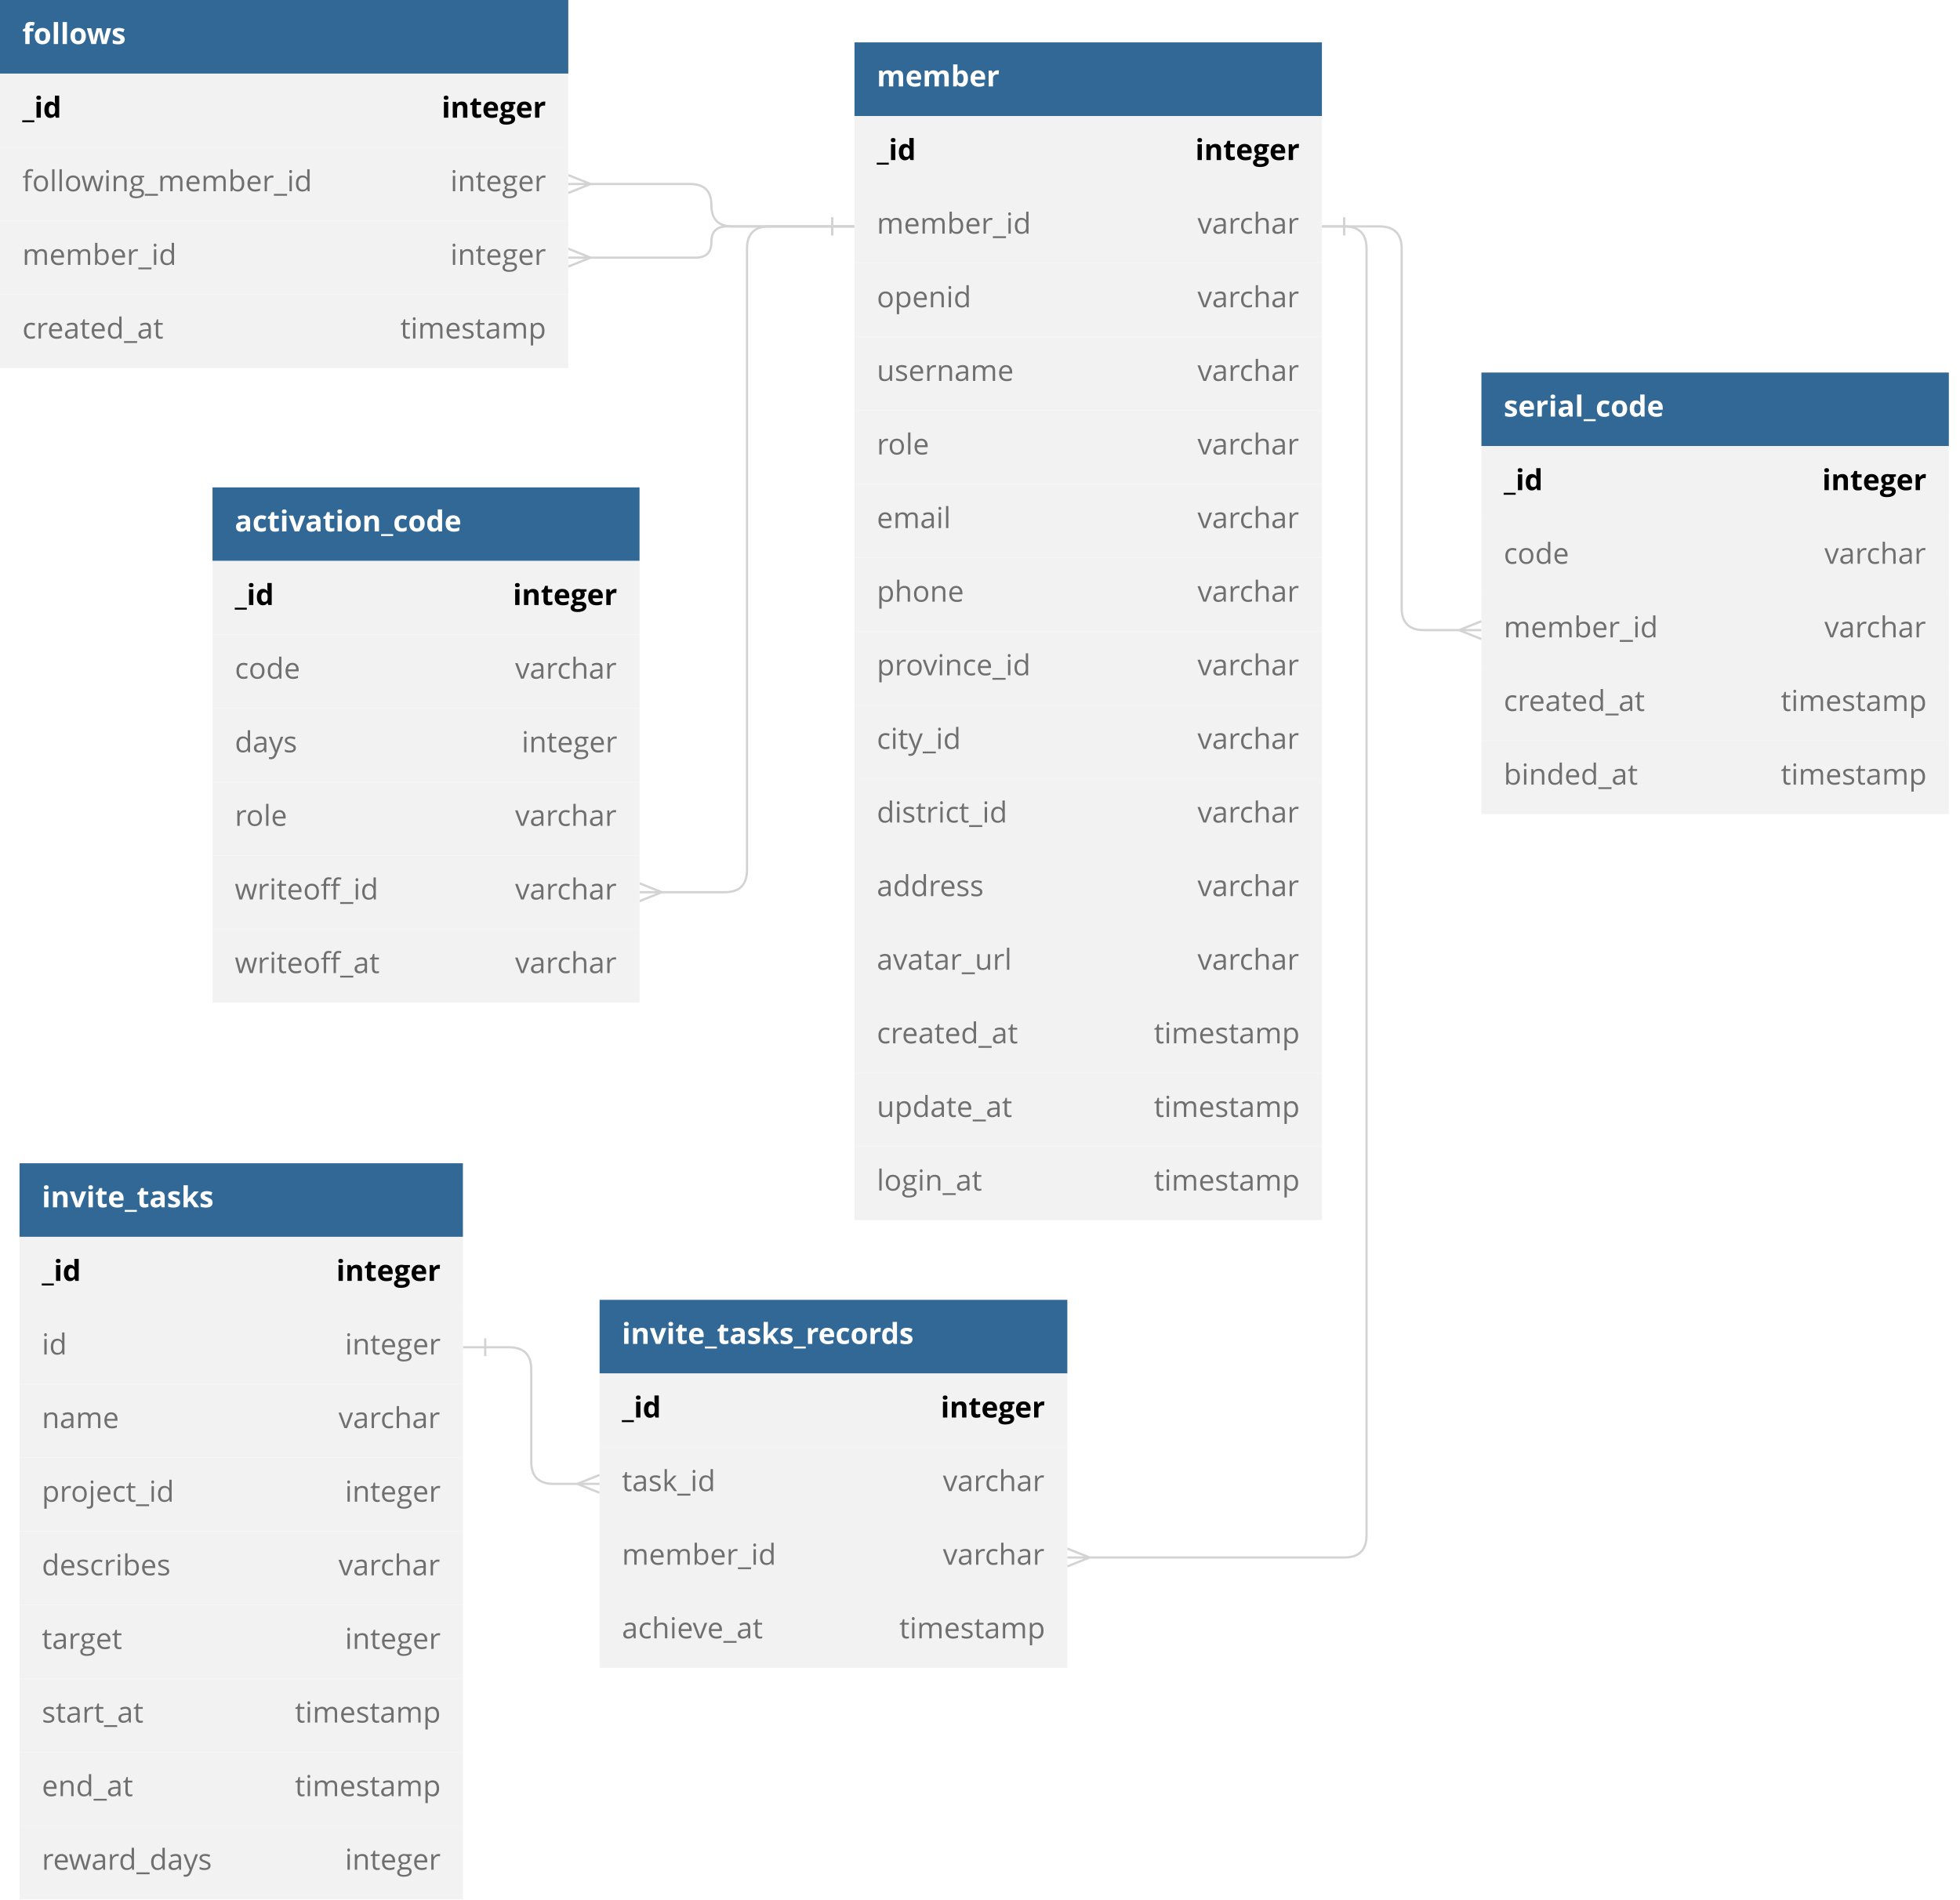
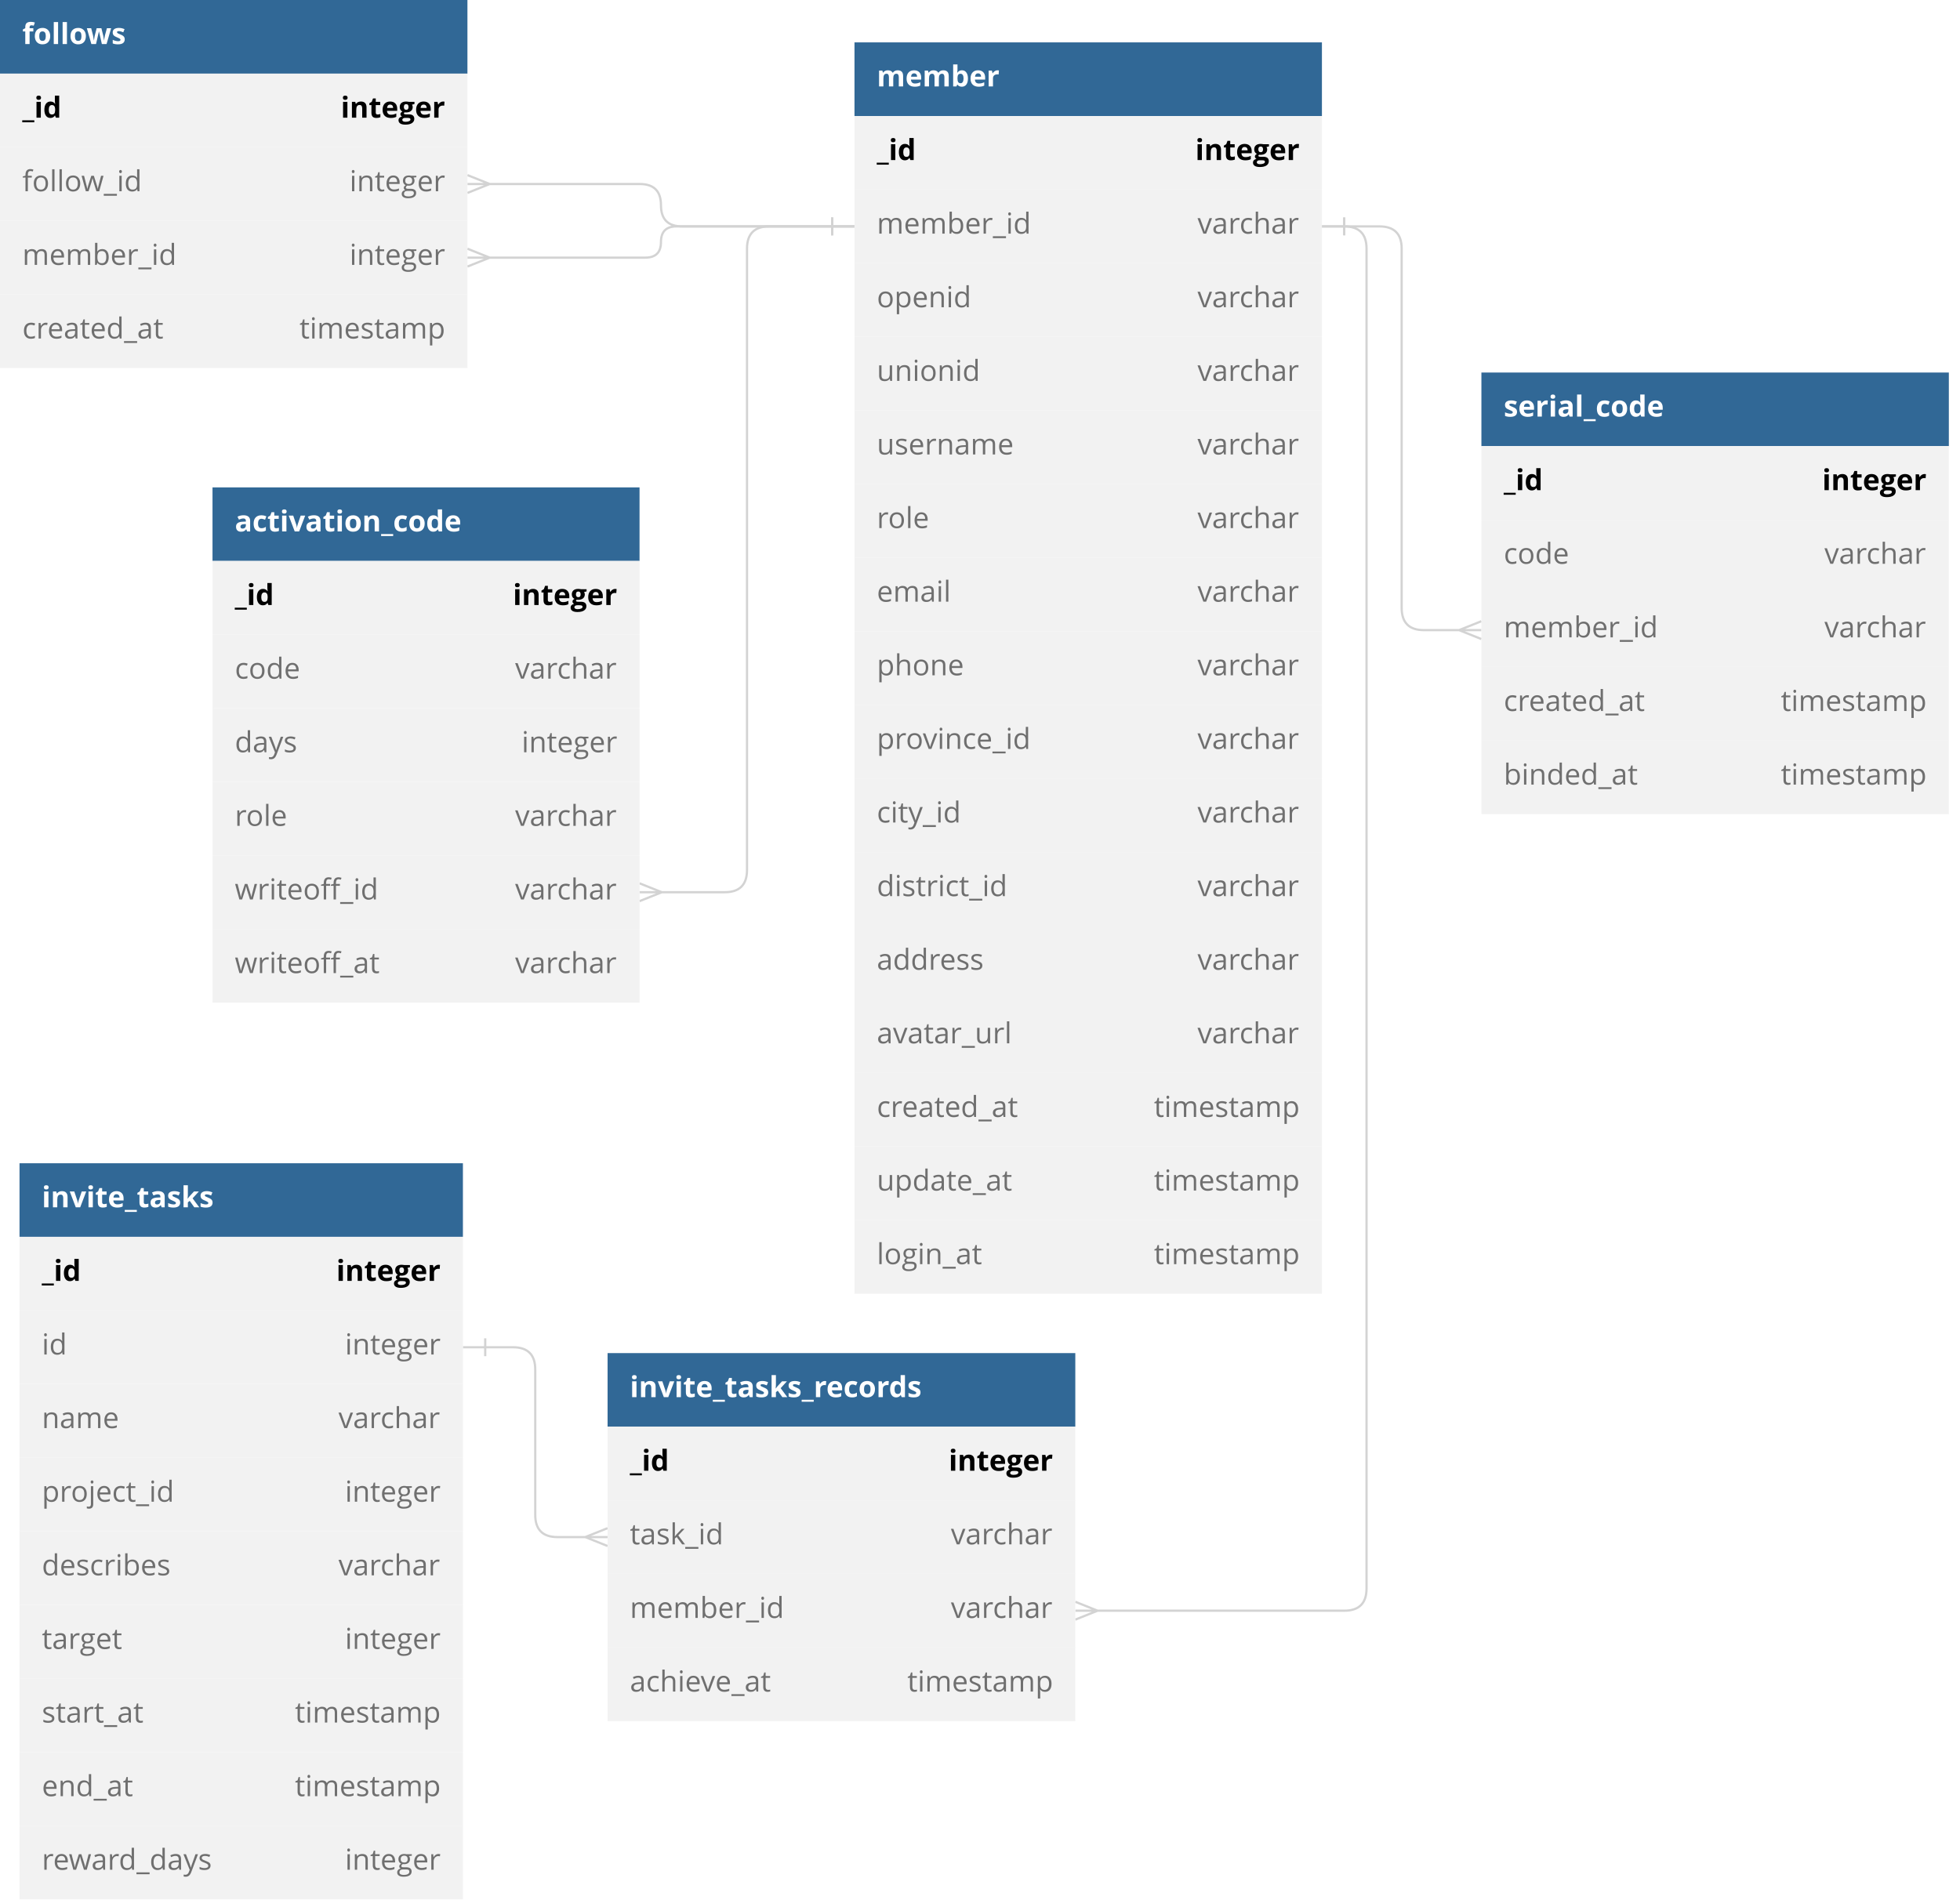
<svg xmlns="http://www.w3.org/2000/svg" version="1.1" width="878.515" height="851.5">
-   <svg x="250.717" y="60.5" width="145.283" height="67">
-     <path d="M4,22L58.642,22Q68.142,22,68.142,31.5L68.142,31.5Q68.142,41,77.642,41L132.283,41L77.642,41Q68.142,41,68.142,31.5L68.142,31.5Q68.142,22,58.642,22L4,22L4,22M4,18L14,22L4,26M122.283,37L122.283,45" fill="none" stroke="#D3D3D3" stroke-width="1" />
+   <svg x="205.515" y="60.5" width="190.485" height="67">
+     <path d="M4,22L81.242,22Q90.742,22,90.742,31.5L90.742,31.5Q90.742,41,100.242,41L177.485,41L100.242,41Q90.742,41,90.742,31.5L90.742,31.5Q90.742,22,81.242,22L4,22L4,22M4,18L14,22L4,26M167.485,37L167.485,45" fill="none" stroke="#D3D3D3" stroke-width="1" />
    <text x="7" y="19" style="font-family: &quot;Open Sans&quot;, sans-serif; font-size: 14px; font-weight: normal; fill: transparent;">*</text>
-     <text x="121.278" y="38" style="font-family: &quot;Open Sans&quot;, sans-serif; font-size: 14px; font-weight: normal; fill: transparent;">1</text>
-   </svg>
-   <svg x="250.717" y="79.5" width="145.283" height="62">
-     <path d="M4,36L61.142,36Q68.142,36,68.142,29L68.142,29Q68.142,22,75.142,22L132.283,22L75.142,22Q68.142,22,68.142,29L68.142,29Q68.142,36,61.142,36L4,36L4,36M4,32L14,36L4,40M122.283,18L122.283,26" fill="none" stroke="#D3D3D3" stroke-width="1" />
+     <text x="166.48" y="38" style="font-family: &quot;Open Sans&quot;, sans-serif; font-size: 14px; font-weight: normal; fill: transparent;">1</text>
+   </svg>
+   <svg x="205.515" y="79.5" width="190.485" height="62">
+     <path d="M4,36L83.742,36Q90.742,36,90.742,29L90.742,29Q90.742,22,97.742,22L177.485,22L97.742,22Q90.742,22,90.742,29L90.742,29Q90.742,36,83.742,36L4,36L4,36M4,32L14,36L4,40M167.485,18L167.485,26" fill="none" stroke="#D3D3D3" stroke-width="1" />
    <text x="7" y="33" style="font-family: &quot;Open Sans&quot;, sans-serif; font-size: 14px; font-weight: normal; fill: transparent;">*</text>
-     <text x="121.278" y="19" style="font-family: &quot;Open Sans&quot;, sans-serif; font-size: 14px; font-weight: normal; fill: transparent;">1</text>
+     <text x="166.48" y="19" style="font-family: &quot;Open Sans&quot;, sans-serif; font-size: 14px; font-weight: normal; fill: transparent;">1</text>
  </svg>
  <svg x="588.515" y="79.5" width="88.485" height="229">
    <path d="M4,22L29.742,22Q39.742,22,39.742,32L39.742,193Q39.742,203,49.742,203L75.485,203L49.742,203Q39.742,203,39.742,193L39.742,32Q39.742,22,29.742,22L4,22L4,22M14,18L14,26M75.485,199L65.485,203L75.485,207" fill="none" stroke="#D3D3D3" stroke-width="1" />
    <text x="7" y="19" style="font-family: &quot;Open Sans&quot;, sans-serif; font-size: 14px; font-weight: normal; fill: transparent;">1</text>
    <text x="64.774" y="200" style="font-family: &quot;Open Sans&quot;, sans-serif; font-size: 14px; font-weight: normal; fill: transparent;">*</text>
  </svg>
  <svg x="282.655" y="79.5" width="113.345" height="346.5">
    <path d="M4,320.5L42.172,320.5Q52.172,320.5,52.172,310.5L52.172,32Q52.172,22,62.172,22L100.345,22L62.172,22Q52.172,22,52.172,32L52.172,310.5Q52.172,320.5,42.172,320.5L4,320.5L4,320.5M4,316.5L14,320.5L4,324.5M90.345,18L90.345,26" fill="none" stroke="#D3D3D3" stroke-width="1" />
    <text x="7" y="317.5" style="font-family: &quot;Open Sans&quot;, sans-serif; font-size: 14px; font-weight: normal; fill: transparent;">*</text>
    <text x="89.34" y="19" style="font-family: &quot;Open Sans&quot;, sans-serif; font-size: 14px; font-weight: normal; fill: transparent;">1</text>
  </svg>
-   <svg x="474.398" y="79.5" width="141.117" height="644.75">
-     <path d="M118.117,22L128.117,22Q138.117,22,138.117,32L138.117,608.75Q138.117,618.75,128.117,618.75L4,618.75L128.117,618.75Q138.117,618.75,138.117,608.75L138.117,32Q138.117,22,128.117,22L118.117,22L118.117,22ZM128.117,18L128.117,26M4,614.75L14,618.75L4,622.75" fill="none" stroke="#D3D3D3" stroke-width="1" />
-     <text x="121.117" y="19" style="font-family: &quot;Open Sans&quot;, sans-serif; font-size: 14px; font-weight: normal; fill: transparent;">1</text>
-     <text x="7" y="615.75" style="font-family: &quot;Open Sans&quot;, sans-serif; font-size: 14px; font-weight: normal; fill: transparent;">*</text>
-   </svg>
-   <svg x="203.487" y="582" width="78.263" height="109.25">
-     <path d="M4,22L24.632,22Q34.632,22,34.632,32L34.632,73.25Q34.632,83.25,44.632,83.25L65.263,83.25L44.632,83.25Q34.632,83.25,34.632,73.25L34.632,32Q34.632,22,24.632,22L4,22L4,22M14,18L14,26M65.263,79.25L55.263,83.25L65.263,87.25" fill="none" stroke="#D3D3D3" stroke-width="1" />
+   <svg x="477.977" y="79.5" width="137.538" height="668.609">
+     <path d="M114.538,22L124.538,22Q134.538,22,134.538,32L134.538,632.609Q134.538,642.609,124.538,642.609L4,642.609L124.538,642.609Q134.538,642.609,134.538,632.609L134.538,32Q134.538,22,124.538,22L114.538,22L114.538,22ZM124.538,18L124.538,26M4,638.609L14,642.609L4,646.609" fill="none" stroke="#D3D3D3" stroke-width="1" />
+     <text x="117.538" y="19" style="font-family: &quot;Open Sans&quot;, sans-serif; font-size: 14px; font-weight: normal; fill: transparent;">1</text>
+     <text x="7" y="639.609" style="font-family: &quot;Open Sans&quot;, sans-serif; font-size: 14px; font-weight: normal; fill: transparent;">*</text>
+   </svg>
+   <svg x="203.487" y="582" width="81.842" height="133.109">
+     <path d="M4,22L26.421,22Q36.421,22,36.421,32L36.421,97.109Q36.421,107.109,46.421,107.109L68.842,107.109L46.421,107.109Q36.421,107.109,36.421,97.109L36.421,32Q36.421,22,26.421,22L4,22L4,22M14,18L14,26M68.842,103.109L58.842,107.109L68.842,111.109" fill="none" stroke="#D3D3D3" stroke-width="1" />
    <text x="7" y="19" style="font-family: &quot;Open Sans&quot;, sans-serif; font-size: 14px; font-weight: normal; fill: transparent;">1</text>
-     <text x="54.552" y="80.25" style="font-family: &quot;Open Sans&quot;, sans-serif; font-size: 14px; font-weight: normal; fill: transparent;">*</text>
+     <text x="58.131" y="104.109" style="font-family: &quot;Open Sans&quot;, sans-serif; font-size: 14px; font-weight: normal; fill: transparent;">*</text>
  </svg>
  <svg x="0" y="0">
-     <rect x="0" y="0" width="254.717" height="33" fill="#316896" />
+     <rect x="0" y="0" width="209.515" height="33" fill="#316896" />
    <text x="10" y="19.75" style="font-family: &quot;Open Sans&quot;, sans-serif; font-size: 13px; font-weight: bold; fill: rgb(255, 255, 255);">follows</text>
  </svg>
  <svg x="0" y="33">
-     <rect x="0" y="0" width="254.717" height="33" fill="#F2F2F2" />
-     <text x="10" y="19.75" style="font-family: &quot;Open Sans&quot;, sans-serif; font-size: 13px; font-weight: bold; fill: black;">_id</text>
-     <text x="197.954" y="19.75" style="font-family: &quot;Open Sans&quot;, sans-serif; font-size: 13px; font-weight: bold; fill: black;">integer</text>
+     <rect x="0" y="0" width="209.515" height="33" fill="#F2F2F2" />
+     <text x="10" y="19.75" style="font-family: &quot;Open Sans&quot;, sans-serif; font-size: 13px; font-weight: bold; fill: black;">_id</text>
+     <text x="152.752" y="19.75" style="font-family: &quot;Open Sans&quot;, sans-serif; font-size: 13px; font-weight: bold; fill: black;">integer</text>
  </svg>
  <svg x="0" y="66">
-     <rect x="0" y="0" width="254.717" height="33" fill="#F2F2F2" />
-     <text x="10" y="19.75" style="font-family: &quot;Open Sans&quot;, sans-serif; font-size: 13px; fill: rgb(111, 111, 111);">following_member_id</text>
-     <text x="201.857" y="19.75" style="font-family: &quot;Open Sans&quot;, sans-serif; font-size: 13px; fill: rgb(111, 111, 111);">integer</text>
+     <rect x="0" y="0" width="209.515" height="33" fill="#F2F2F2" />
+     <text x="10" y="19.75" style="font-family: &quot;Open Sans&quot;, sans-serif; font-size: 13px; fill: rgb(111, 111, 111);">follow_id</text>
+     <text x="156.656" y="19.75" style="font-family: &quot;Open Sans&quot;, sans-serif; font-size: 13px; fill: rgb(111, 111, 111);">integer</text>
  </svg>
  <svg x="0" y="99">
-     <rect x="0" y="0" width="254.717" height="33" fill="#F2F2F2" />
-     <text x="10" y="19.75" style="font-family: &quot;Open Sans&quot;, sans-serif; font-size: 13px; fill: rgb(111, 111, 111);">member_id</text>
-     <text x="201.857" y="19.75" style="font-family: &quot;Open Sans&quot;, sans-serif; font-size: 13px; fill: rgb(111, 111, 111);">integer</text>
+     <rect x="0" y="0" width="209.515" height="33" fill="#F2F2F2" />
+     <text x="10" y="19.75" style="font-family: &quot;Open Sans&quot;, sans-serif; font-size: 13px; fill: rgb(111, 111, 111);">member_id</text>
+     <text x="156.656" y="19.75" style="font-family: &quot;Open Sans&quot;, sans-serif; font-size: 13px; fill: rgb(111, 111, 111);">integer</text>
  </svg>
  <svg x="0" y="132">
-     <rect x="0" y="0" width="254.717" height="33" fill="#F2F2F2" />
+     <rect x="0" y="0" width="209.515" height="33" fill="#F2F2F2" />
    <text x="10" y="19.75" style="font-family: &quot;Open Sans&quot;, sans-serif; font-size: 13px; fill: rgb(111, 111, 111);">created_at</text>
-     <text x="179.425" y="19.75" style="font-family: &quot;Open Sans&quot;, sans-serif; font-size: 13px; fill: rgb(111, 111, 111);">timestamp</text>
+     <text x="134.223" y="19.75" style="font-family: &quot;Open Sans&quot;, sans-serif; font-size: 13px; fill: rgb(111, 111, 111);">timestamp</text>
  </svg>
  <svg x="383" y="19">
    <rect x="0" y="0" width="209.515" height="33" fill="#316896" />
    <text x="10" y="19.75" style="font-family: &quot;Open Sans&quot;, sans-serif; font-size: 13px; font-weight: bold; fill: rgb(255, 255, 255);">member</text>
  </svg>
  <svg x="383" y="52">
    <rect x="0" y="0" width="209.515" height="33" fill="#F2F2F2" />
    <text x="10" y="19.75" style="font-family: &quot;Open Sans&quot;, sans-serif; font-size: 13px; font-weight: bold; fill: black;">_id</text>
    <text x="152.752" y="19.75" style="font-family: &quot;Open Sans&quot;, sans-serif; font-size: 13px; font-weight: bold; fill: black;">integer</text>
  </svg>
  <svg x="383" y="85">
    <rect x="0" y="0" width="209.515" height="33" fill="#F2F2F2" />
    <text x="10" y="19.75" style="font-family: &quot;Open Sans&quot;, sans-serif; font-size: 13px; fill: rgb(111, 111, 111);">member_id</text>
    <text x="153.749" y="19.75" style="font-family: &quot;Open Sans&quot;, sans-serif; font-size: 13px; fill: rgb(111, 111, 111);">varchar</text>
  </svg>
  <svg x="383" y="118">
    <rect x="0" y="0" width="209.515" height="33" fill="#F2F2F2" />
    <text x="10" y="19.75" style="font-family: &quot;Open Sans&quot;, sans-serif; font-size: 13px; fill: rgb(111, 111, 111);">openid</text>
    <text x="153.749" y="19.75" style="font-family: &quot;Open Sans&quot;, sans-serif; font-size: 13px; fill: rgb(111, 111, 111);">varchar</text>
  </svg>
  <svg x="383" y="151">
    <rect x="0" y="0" width="209.515" height="33" fill="#F2F2F2" />
+     <text x="10" y="19.75" style="font-family: &quot;Open Sans&quot;, sans-serif; font-size: 13px; fill: rgb(111, 111, 111);">unionid</text>
+     <text x="153.749" y="19.75" style="font-family: &quot;Open Sans&quot;, sans-serif; font-size: 13px; fill: rgb(111, 111, 111);">varchar</text>
+   </svg>
+   <svg x="383" y="184">
+     <rect x="0" y="0" width="209.515" height="33" fill="#F2F2F2" />
    <text x="10" y="19.75" style="font-family: &quot;Open Sans&quot;, sans-serif; font-size: 13px; fill: rgb(111, 111, 111);">username</text>
    <text x="153.749" y="19.75" style="font-family: &quot;Open Sans&quot;, sans-serif; font-size: 13px; fill: rgb(111, 111, 111);">varchar</text>
  </svg>
-   <svg x="383" y="184">
+   <svg x="383" y="217">
    <rect x="0" y="0" width="209.515" height="33" fill="#F2F2F2" />
    <text x="10" y="19.75" style="font-family: &quot;Open Sans&quot;, sans-serif; font-size: 13px; fill: rgb(111, 111, 111);">role</text>
    <text x="153.749" y="19.75" style="font-family: &quot;Open Sans&quot;, sans-serif; font-size: 13px; fill: rgb(111, 111, 111);">varchar</text>
  </svg>
-   <svg x="383" y="217">
+   <svg x="383" y="250">
    <rect x="0" y="0" width="209.515" height="33" fill="#F2F2F2" />
    <text x="10" y="19.75" style="font-family: &quot;Open Sans&quot;, sans-serif; font-size: 13px; fill: rgb(111, 111, 111);">email</text>
    <text x="153.749" y="19.75" style="font-family: &quot;Open Sans&quot;, sans-serif; font-size: 13px; fill: rgb(111, 111, 111);">varchar</text>
  </svg>
-   <svg x="383" y="250">
+   <svg x="383" y="283">
    <rect x="0" y="0" width="209.515" height="33" fill="#F2F2F2" />
    <text x="10" y="19.75" style="font-family: &quot;Open Sans&quot;, sans-serif; font-size: 13px; fill: rgb(111, 111, 111);">phone</text>
    <text x="153.749" y="19.75" style="font-family: &quot;Open Sans&quot;, sans-serif; font-size: 13px; fill: rgb(111, 111, 111);">varchar</text>
  </svg>
-   <svg x="383" y="283">
+   <svg x="383" y="316">
    <rect x="0" y="0" width="209.515" height="33" fill="#F2F2F2" />
    <text x="10" y="19.75" style="font-family: &quot;Open Sans&quot;, sans-serif; font-size: 13px; fill: rgb(111, 111, 111);">province_id</text>
    <text x="153.749" y="19.75" style="font-family: &quot;Open Sans&quot;, sans-serif; font-size: 13px; fill: rgb(111, 111, 111);">varchar</text>
  </svg>
-   <svg x="383" y="316">
+   <svg x="383" y="349">
    <rect x="0" y="0" width="209.515" height="33" fill="#F2F2F2" />
    <text x="10" y="19.75" style="font-family: &quot;Open Sans&quot;, sans-serif; font-size: 13px; fill: rgb(111, 111, 111);">city_id</text>
    <text x="153.749" y="19.75" style="font-family: &quot;Open Sans&quot;, sans-serif; font-size: 13px; fill: rgb(111, 111, 111);">varchar</text>
  </svg>
-   <svg x="383" y="349">
+   <svg x="383" y="382">
    <rect x="0" y="0" width="209.515" height="33" fill="#F2F2F2" />
    <text x="10" y="19.75" style="font-family: &quot;Open Sans&quot;, sans-serif; font-size: 13px; fill: rgb(111, 111, 111);">district_id</text>
    <text x="153.749" y="19.75" style="font-family: &quot;Open Sans&quot;, sans-serif; font-size: 13px; fill: rgb(111, 111, 111);">varchar</text>
  </svg>
-   <svg x="383" y="382">
+   <svg x="383" y="415">
    <rect x="0" y="0" width="209.515" height="33" fill="#F2F2F2" />
    <text x="10" y="19.75" style="font-family: &quot;Open Sans&quot;, sans-serif; font-size: 13px; fill: rgb(111, 111, 111);">address</text>
    <text x="153.749" y="19.75" style="font-family: &quot;Open Sans&quot;, sans-serif; font-size: 13px; fill: rgb(111, 111, 111);">varchar</text>
  </svg>
-   <svg x="383" y="415">
+   <svg x="383" y="448">
    <rect x="0" y="0" width="209.515" height="33" fill="#F2F2F2" />
    <text x="10" y="19.75" style="font-family: &quot;Open Sans&quot;, sans-serif; font-size: 13px; fill: rgb(111, 111, 111);">avatar_url</text>
    <text x="153.749" y="19.75" style="font-family: &quot;Open Sans&quot;, sans-serif; font-size: 13px; fill: rgb(111, 111, 111);">varchar</text>
  </svg>
-   <svg x="383" y="448">
+   <svg x="383" y="481">
    <rect x="0" y="0" width="209.515" height="33" fill="#F2F2F2" />
    <text x="10" y="19.75" style="font-family: &quot;Open Sans&quot;, sans-serif; font-size: 13px; fill: rgb(111, 111, 111);">created_at</text>
    <text x="134.223" y="19.75" style="font-family: &quot;Open Sans&quot;, sans-serif; font-size: 13px; fill: rgb(111, 111, 111);">timestamp</text>
  </svg>
-   <svg x="383" y="481">
+   <svg x="383" y="514">
    <rect x="0" y="0" width="209.515" height="33" fill="#F2F2F2" />
    <text x="10" y="19.75" style="font-family: &quot;Open Sans&quot;, sans-serif; font-size: 13px; fill: rgb(111, 111, 111);">update_at</text>
    <text x="134.223" y="19.75" style="font-family: &quot;Open Sans&quot;, sans-serif; font-size: 13px; fill: rgb(111, 111, 111);">timestamp</text>
  </svg>
-   <svg x="383" y="514">
+   <svg x="383" y="547">
    <rect x="0" y="0" width="209.515" height="33" fill="#F2F2F2" />
    <text x="10" y="19.75" style="font-family: &quot;Open Sans&quot;, sans-serif; font-size: 13px; fill: rgb(111, 111, 111);">login_at</text>
    <text x="134.223" y="19.75" style="font-family: &quot;Open Sans&quot;, sans-serif; font-size: 13px; fill: rgb(111, 111, 111);">timestamp</text>
  </svg>
  <svg x="95.25" y="218.5">
    <rect x="0" y="0" width="191.405" height="33" fill="#316896" />
    <text x="10" y="19.75" style="font-family: &quot;Open Sans&quot;, sans-serif; font-size: 13px; font-weight: bold; fill: rgb(255, 255, 255);">activation_code</text>
  </svg>
  <svg x="95.25" y="251.5">
    <rect x="0" y="0" width="191.405" height="33" fill="#F2F2F2" />
    <text x="10" y="19.75" style="font-family: &quot;Open Sans&quot;, sans-serif; font-size: 13px; font-weight: bold; fill: black;">_id</text>
    <text x="134.642" y="19.75" style="font-family: &quot;Open Sans&quot;, sans-serif; font-size: 13px; font-weight: bold; fill: black;">integer</text>
  </svg>
  <svg x="95.25" y="284.5">
    <rect x="0" y="0" width="191.405" height="33" fill="#F2F2F2" />
    <text x="10" y="19.75" style="font-family: &quot;Open Sans&quot;, sans-serif; font-size: 13px; fill: rgb(111, 111, 111);">code</text>
    <text x="135.639" y="19.75" style="font-family: &quot;Open Sans&quot;, sans-serif; font-size: 13px; fill: rgb(111, 111, 111);">varchar</text>
  </svg>
  <svg x="95.25" y="317.5">
    <rect x="0" y="0" width="191.405" height="33" fill="#F2F2F2" />
    <text x="10" y="19.75" style="font-family: &quot;Open Sans&quot;, sans-serif; font-size: 13px; fill: rgb(111, 111, 111);">days</text>
    <text x="138.546" y="19.75" style="font-family: &quot;Open Sans&quot;, sans-serif; font-size: 13px; fill: rgb(111, 111, 111);">integer</text>
  </svg>
  <svg x="95.25" y="350.5">
    <rect x="0" y="0" width="191.405" height="33" fill="#F2F2F2" />
    <text x="10" y="19.75" style="font-family: &quot;Open Sans&quot;, sans-serif; font-size: 13px; fill: rgb(111, 111, 111);">role</text>
    <text x="135.639" y="19.75" style="font-family: &quot;Open Sans&quot;, sans-serif; font-size: 13px; fill: rgb(111, 111, 111);">varchar</text>
  </svg>
  <svg x="95.25" y="383.5">
    <rect x="0" y="0" width="191.405" height="33" fill="#F2F2F2" />
    <text x="10" y="19.75" style="font-family: &quot;Open Sans&quot;, sans-serif; font-size: 13px; fill: rgb(111, 111, 111);">writeoff_id</text>
    <text x="135.639" y="19.75" style="font-family: &quot;Open Sans&quot;, sans-serif; font-size: 13px; fill: rgb(111, 111, 111);">varchar</text>
  </svg>
  <svg x="95.25" y="416.5">
    <rect x="0" y="0" width="191.405" height="33" fill="#F2F2F2" />
    <text x="10" y="19.75" style="font-family: &quot;Open Sans&quot;, sans-serif; font-size: 13px; fill: rgb(111, 111, 111);">writeoff_at</text>
    <text x="135.639" y="19.75" style="font-family: &quot;Open Sans&quot;, sans-serif; font-size: 13px; fill: rgb(111, 111, 111);">varchar</text>
  </svg>
  <svg x="664" y="167">
    <rect x="0" y="0" width="209.515" height="33" fill="#316896" />
    <text x="10" y="19.75" style="font-family: &quot;Open Sans&quot;, sans-serif; font-size: 13px; font-weight: bold; fill: rgb(255, 255, 255);">serial_code</text>
  </svg>
  <svg x="664" y="200">
    <rect x="0" y="0" width="209.515" height="33" fill="#F2F2F2" />
    <text x="10" y="19.75" style="font-family: &quot;Open Sans&quot;, sans-serif; font-size: 13px; font-weight: bold; fill: black;">_id</text>
    <text x="152.752" y="19.75" style="font-family: &quot;Open Sans&quot;, sans-serif; font-size: 13px; font-weight: bold; fill: black;">integer</text>
  </svg>
  <svg x="664" y="233">
    <rect x="0" y="0" width="209.515" height="33" fill="#F2F2F2" />
    <text x="10" y="19.75" style="font-family: &quot;Open Sans&quot;, sans-serif; font-size: 13px; fill: rgb(111, 111, 111);">code</text>
    <text x="153.749" y="19.75" style="font-family: &quot;Open Sans&quot;, sans-serif; font-size: 13px; fill: rgb(111, 111, 111);">varchar</text>
  </svg>
  <svg x="664" y="266">
    <rect x="0" y="0" width="209.515" height="33" fill="#F2F2F2" />
    <text x="10" y="19.75" style="font-family: &quot;Open Sans&quot;, sans-serif; font-size: 13px; fill: rgb(111, 111, 111);">member_id</text>
    <text x="153.749" y="19.75" style="font-family: &quot;Open Sans&quot;, sans-serif; font-size: 13px; fill: rgb(111, 111, 111);">varchar</text>
  </svg>
  <svg x="664" y="299">
    <rect x="0" y="0" width="209.515" height="33" fill="#F2F2F2" />
    <text x="10" y="19.75" style="font-family: &quot;Open Sans&quot;, sans-serif; font-size: 13px; fill: rgb(111, 111, 111);">created_at</text>
    <text x="134.223" y="19.75" style="font-family: &quot;Open Sans&quot;, sans-serif; font-size: 13px; fill: rgb(111, 111, 111);">timestamp</text>
  </svg>
  <svg x="664" y="332">
    <rect x="0" y="0" width="209.515" height="33" fill="#F2F2F2" />
    <text x="10" y="19.75" style="font-family: &quot;Open Sans&quot;, sans-serif; font-size: 13px; fill: rgb(111, 111, 111);">binded_at</text>
    <text x="134.223" y="19.75" style="font-family: &quot;Open Sans&quot;, sans-serif; font-size: 13px; fill: rgb(111, 111, 111);">timestamp</text>
  </svg>
  <svg x="8.75" y="521.5">
    <rect x="0" y="0" width="198.737" height="33" fill="#316896" />
    <text x="10" y="19.75" style="font-family: &quot;Open Sans&quot;, sans-serif; font-size: 13px; font-weight: bold; fill: rgb(255, 255, 255);">invite_tasks</text>
  </svg>
  <svg x="8.75" y="554.5">
    <rect x="0" y="0" width="198.737" height="33" fill="#F2F2F2" />
    <text x="10" y="19.75" style="font-family: &quot;Open Sans&quot;, sans-serif; font-size: 13px; font-weight: bold; fill: black;">_id</text>
    <text x="141.974" y="19.75" style="font-family: &quot;Open Sans&quot;, sans-serif; font-size: 13px; font-weight: bold; fill: black;">integer</text>
  </svg>
  <svg x="8.75" y="587.5">
    <rect x="0" y="0" width="198.737" height="33" fill="#F2F2F2" />
    <text x="10" y="19.75" style="font-family: &quot;Open Sans&quot;, sans-serif; font-size: 13px; fill: rgb(111, 111, 111);">id</text>
    <text x="145.877" y="19.75" style="font-family: &quot;Open Sans&quot;, sans-serif; font-size: 13px; fill: rgb(111, 111, 111);">integer</text>
  </svg>
  <svg x="8.75" y="620.5">
    <rect x="0" y="0" width="198.737" height="33" fill="#F2F2F2" />
    <text x="10" y="19.75" style="font-family: &quot;Open Sans&quot;, sans-serif; font-size: 13px; fill: rgb(111, 111, 111);">name</text>
    <text x="142.97" y="19.75" style="font-family: &quot;Open Sans&quot;, sans-serif; font-size: 13px; fill: rgb(111, 111, 111);">varchar</text>
  </svg>
  <svg x="8.75" y="653.5">
    <rect x="0" y="0" width="198.737" height="33" fill="#F2F2F2" />
    <text x="10" y="19.75" style="font-family: &quot;Open Sans&quot;, sans-serif; font-size: 13px; fill: rgb(111, 111, 111);">project_id</text>
    <text x="145.877" y="19.75" style="font-family: &quot;Open Sans&quot;, sans-serif; font-size: 13px; fill: rgb(111, 111, 111);">integer</text>
  </svg>
  <svg x="8.75" y="686.5">
    <rect x="0" y="0" width="198.737" height="33" fill="#F2F2F2" />
    <text x="10" y="19.75" style="font-family: &quot;Open Sans&quot;, sans-serif; font-size: 13px; fill: rgb(111, 111, 111);">describes</text>
    <text x="142.97" y="19.75" style="font-family: &quot;Open Sans&quot;, sans-serif; font-size: 13px; fill: rgb(111, 111, 111);">varchar</text>
  </svg>
  <svg x="8.75" y="719.5">
    <rect x="0" y="0" width="198.737" height="33" fill="#F2F2F2" />
    <text x="10" y="19.75" style="font-family: &quot;Open Sans&quot;, sans-serif; font-size: 13px; fill: rgb(111, 111, 111);">target</text>
    <text x="145.877" y="19.75" style="font-family: &quot;Open Sans&quot;, sans-serif; font-size: 13px; fill: rgb(111, 111, 111);">integer</text>
  </svg>
  <svg x="8.75" y="752.5">
    <rect x="0" y="0" width="198.737" height="33" fill="#F2F2F2" />
    <text x="10" y="19.75" style="font-family: &quot;Open Sans&quot;, sans-serif; font-size: 13px; fill: rgb(111, 111, 111);">start_at</text>
    <text x="123.445" y="19.75" style="font-family: &quot;Open Sans&quot;, sans-serif; font-size: 13px; fill: rgb(111, 111, 111);">timestamp</text>
  </svg>
  <svg x="8.75" y="785.5">
    <rect x="0" y="0" width="198.737" height="33" fill="#F2F2F2" />
    <text x="10" y="19.75" style="font-family: &quot;Open Sans&quot;, sans-serif; font-size: 13px; fill: rgb(111, 111, 111);">end_at</text>
    <text x="123.445" y="19.75" style="font-family: &quot;Open Sans&quot;, sans-serif; font-size: 13px; fill: rgb(111, 111, 111);">timestamp</text>
  </svg>
  <svg x="8.75" y="818.5">
    <rect x="0" y="0" width="198.737" height="33" fill="#F2F2F2" />
    <text x="10" y="19.75" style="font-family: &quot;Open Sans&quot;, sans-serif; font-size: 13px; fill: rgb(111, 111, 111);">reward_days</text>
    <text x="145.877" y="19.75" style="font-family: &quot;Open Sans&quot;, sans-serif; font-size: 13px; fill: rgb(111, 111, 111);">integer</text>
  </svg>
-   <svg x="268.75" y="582.75">
+   <svg x="272.329" y="606.609">
    <rect x="0" y="0" width="209.648" height="33" fill="#316896" />
    <text x="10" y="19.75" style="font-family: &quot;Open Sans&quot;, sans-serif; font-size: 13px; font-weight: bold; fill: rgb(255, 255, 255);">invite_tasks_records</text>
  </svg>
-   <svg x="268.75" y="615.75">
+   <svg x="272.329" y="639.609">
    <rect x="0" y="0" width="209.648" height="33" fill="#F2F2F2" />
    <text x="10" y="19.75" style="font-family: &quot;Open Sans&quot;, sans-serif; font-size: 13px; font-weight: bold; fill: black;">_id</text>
    <text x="152.885" y="19.75" style="font-family: &quot;Open Sans&quot;, sans-serif; font-size: 13px; font-weight: bold; fill: black;">integer</text>
  </svg>
-   <svg x="268.75" y="648.75">
+   <svg x="272.329" y="672.609">
    <rect x="0" y="0" width="209.648" height="33" fill="#F2F2F2" />
    <text x="10" y="19.75" style="font-family: &quot;Open Sans&quot;, sans-serif; font-size: 13px; fill: rgb(111, 111, 111);">task_id</text>
    <text x="153.882" y="19.75" style="font-family: &quot;Open Sans&quot;, sans-serif; font-size: 13px; fill: rgb(111, 111, 111);">varchar</text>
  </svg>
-   <svg x="268.75" y="681.75">
+   <svg x="272.329" y="705.609">
    <rect x="0" y="0" width="209.648" height="33" fill="#F2F2F2" />
    <text x="10" y="19.75" style="font-family: &quot;Open Sans&quot;, sans-serif; font-size: 13px; fill: rgb(111, 111, 111);">member_id</text>
    <text x="153.882" y="19.75" style="font-family: &quot;Open Sans&quot;, sans-serif; font-size: 13px; fill: rgb(111, 111, 111);">varchar</text>
  </svg>
-   <svg x="268.75" y="714.75">
+   <svg x="272.329" y="738.609">
    <rect x="0" y="0" width="209.648" height="33" fill="#F2F2F2" />
    <text x="10" y="19.75" style="font-family: &quot;Open Sans&quot;, sans-serif; font-size: 13px; fill: rgb(111, 111, 111);">achieve_at</text>
    <text x="134.356" y="19.75" style="font-family: &quot;Open Sans&quot;, sans-serif; font-size: 13px; fill: rgb(111, 111, 111);">timestamp</text>
  </svg>
</svg>
